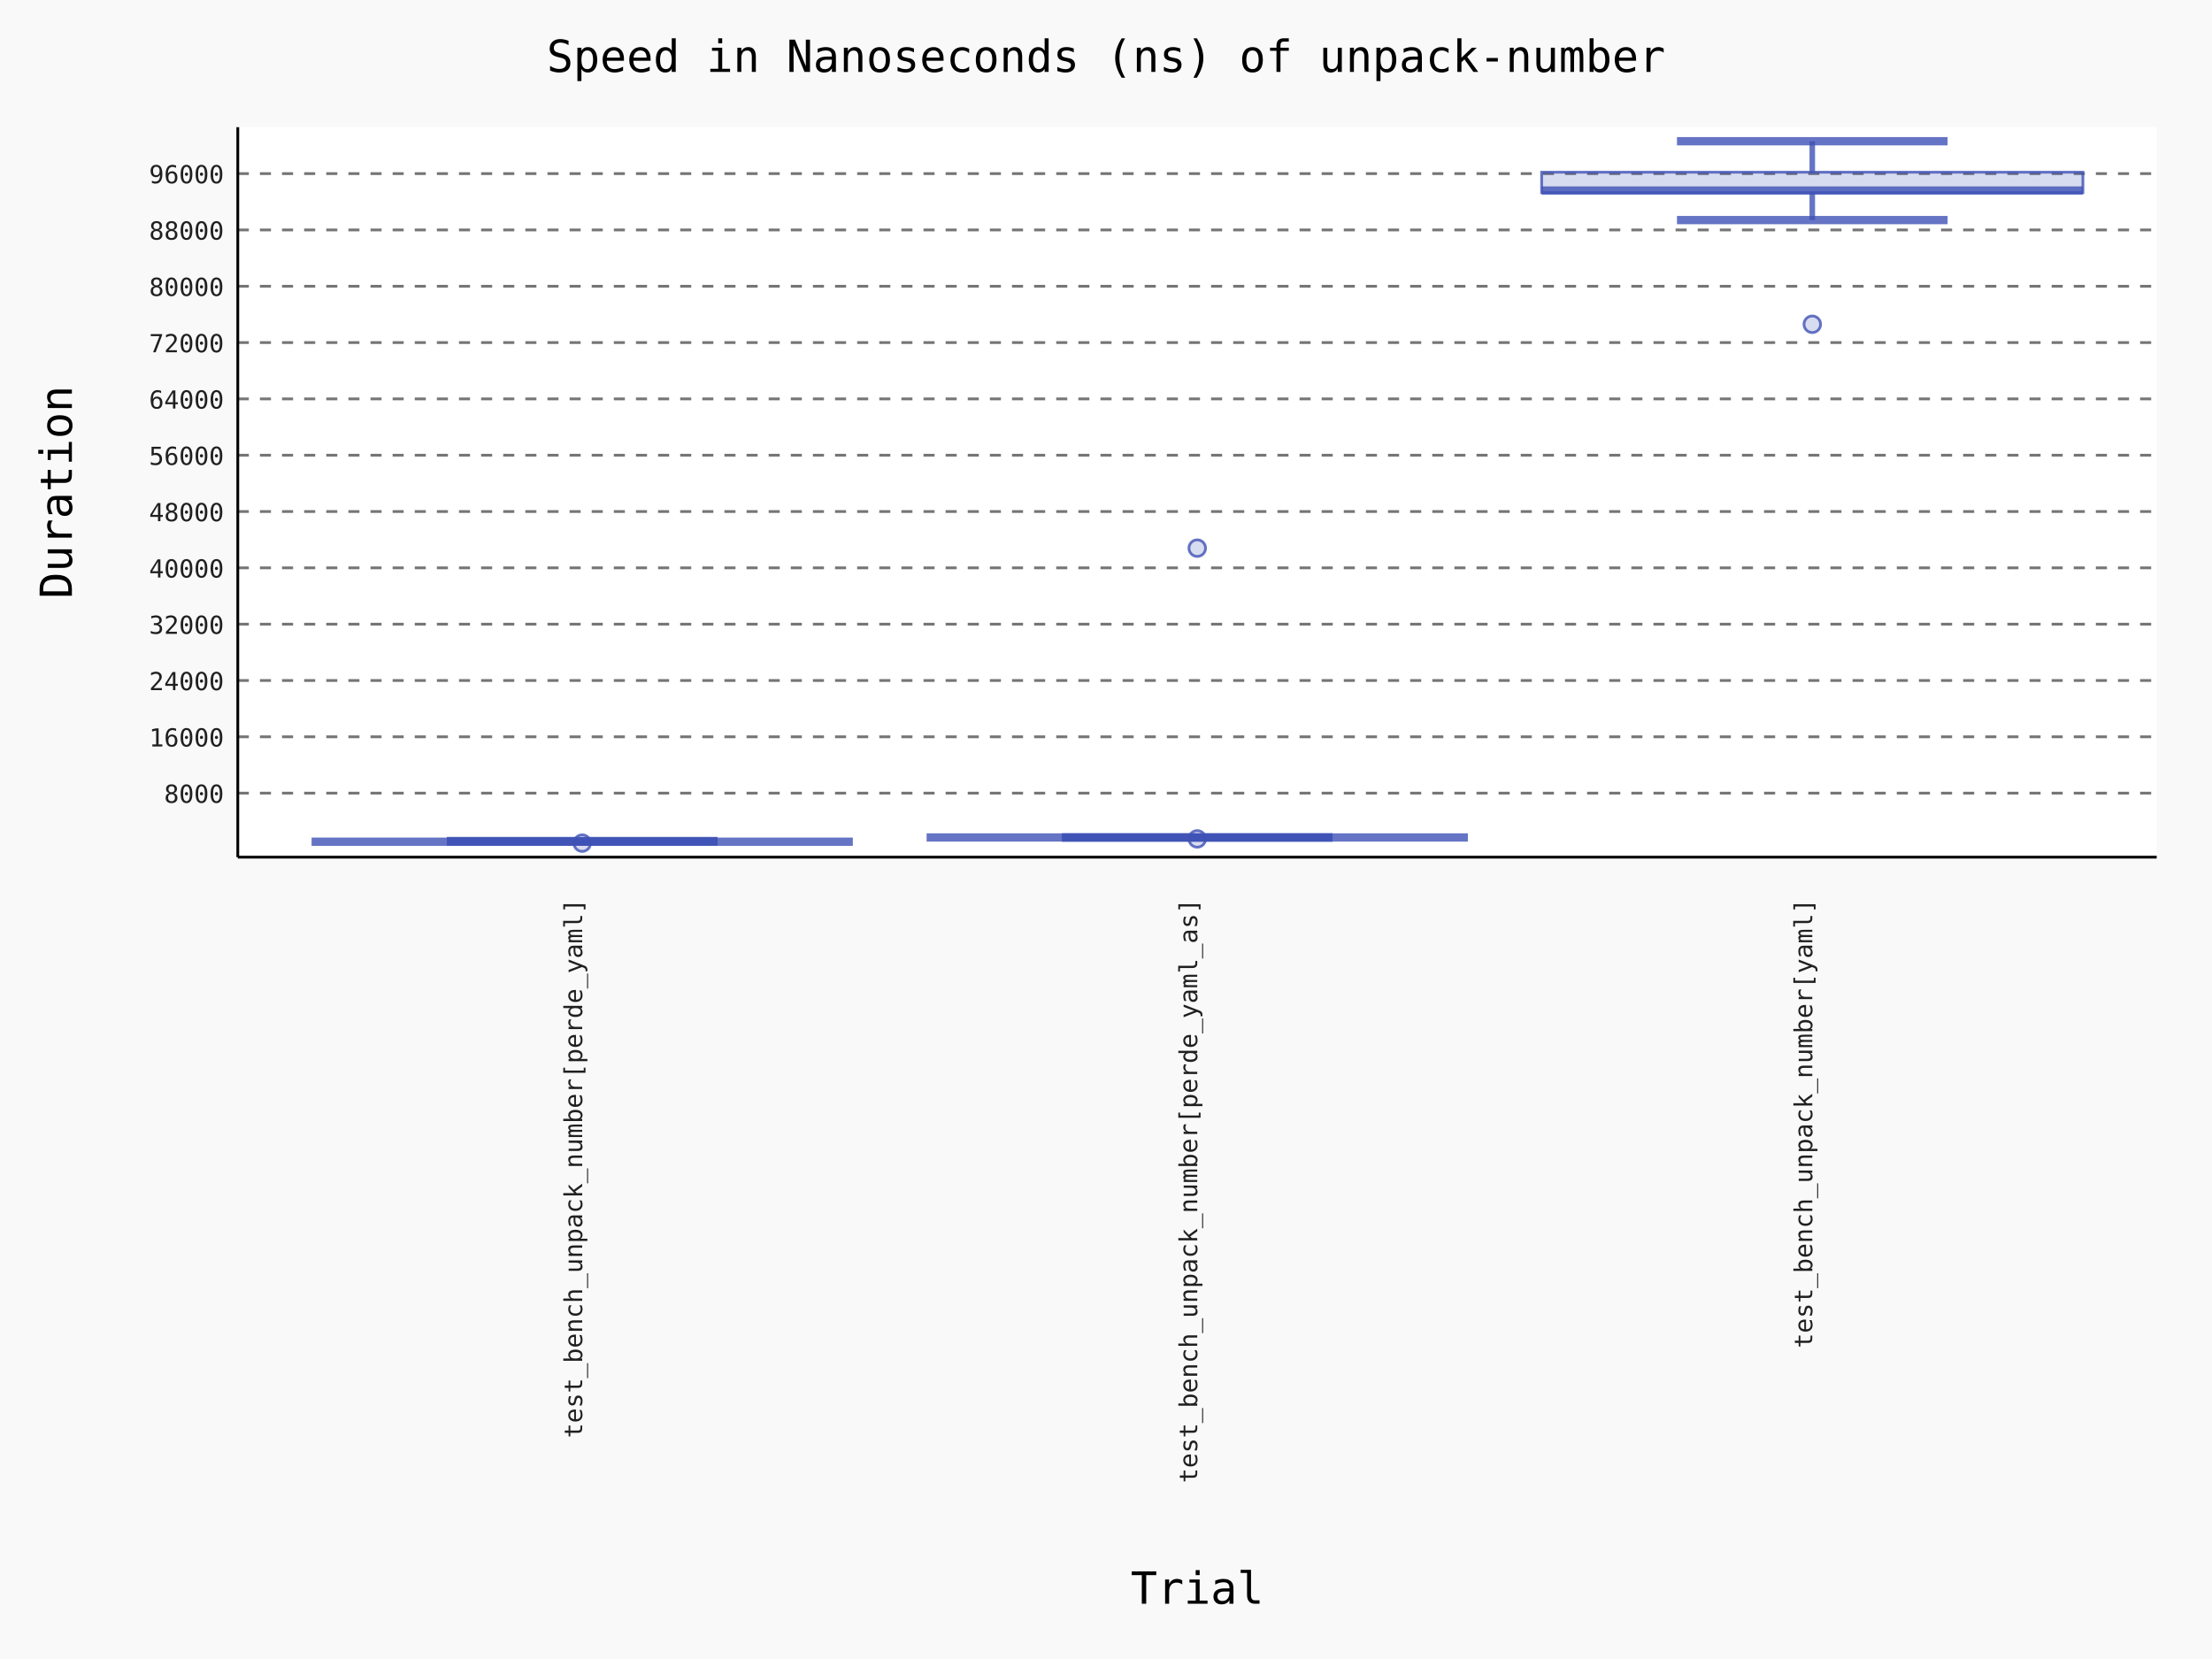
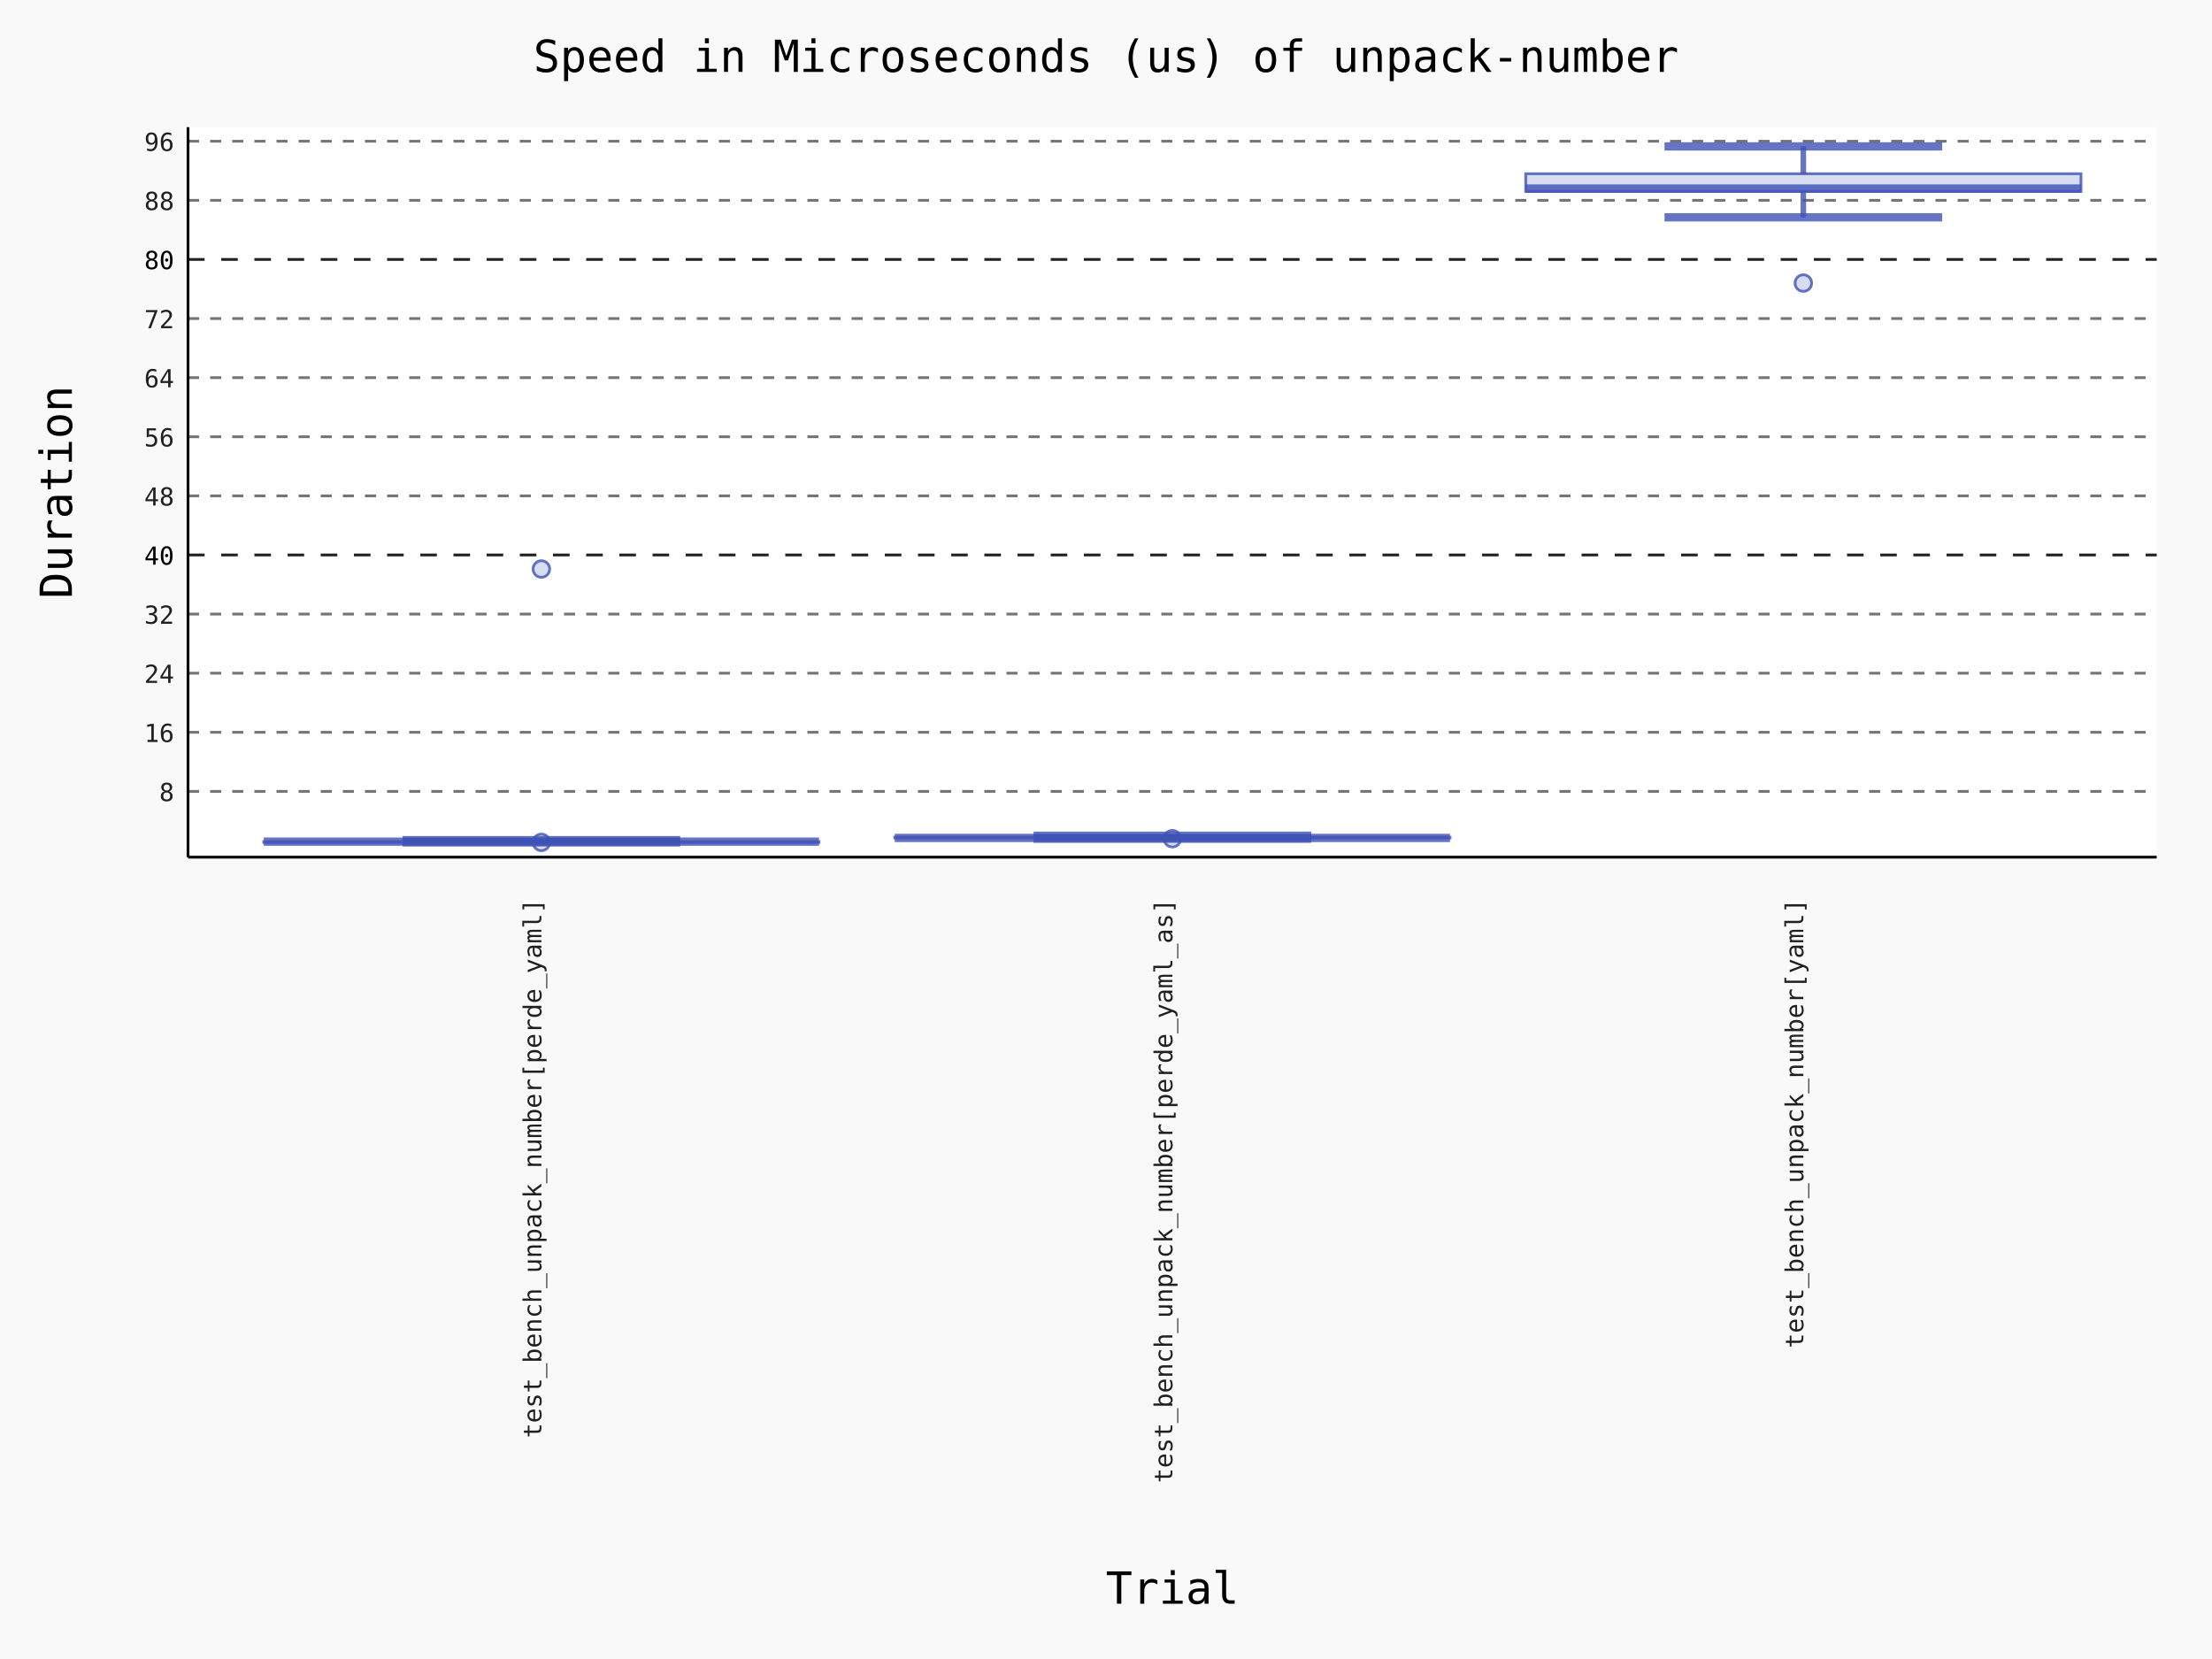
- <svg xmlns="http://www.w3.org/2000/svg" class="pygal-chart" id="chart-03c0bb96-e117-4812-9163-7bc398963c41" viewBox="0 0 800 600">
+ <svg xmlns="http://www.w3.org/2000/svg" id="chart-296f992d-4f47-48cc-ad15-81a776333dd5" class="pygal-chart" viewBox="0 0 800 600">
  <defs>
-     <style type="text/css">#chart-03c0bb96-e117-4812-9163-7bc398963c41{-webkit-user-select:none;-webkit-font-smoothing:antialiased;font-family:Consolas,"Deja Vu Sans Mono","Bitstream Vera Sans Mono","Courier New",monospace}#chart-03c0bb96-e117-4812-9163-7bc398963c41 .title{font-family:Consolas,"Deja Vu Sans Mono","Bitstream Vera Sans Mono","Courier New",monospace;font-size:16px}#chart-03c0bb96-e117-4812-9163-7bc398963c41 .legends .legend text{font-family:Consolas,"Deja Vu Sans Mono","Bitstream Vera Sans Mono","Courier New",monospace;font-size:14px}#chart-03c0bb96-e117-4812-9163-7bc398963c41 .axis text{font-family:Consolas,"Deja Vu Sans Mono","Bitstream Vera Sans Mono","Courier New",monospace;font-size:10px}#chart-03c0bb96-e117-4812-9163-7bc398963c41 .axis text.major{font-family:Consolas,"Deja Vu Sans Mono","Bitstream Vera Sans Mono","Courier New",monospace;font-size:10px}#chart-03c0bb96-e117-4812-9163-7bc398963c41 .text-overlay text.value{font-family:Consolas,"Deja Vu Sans Mono","Bitstream Vera Sans Mono","Courier New",monospace;font-size:16px}#chart-03c0bb96-e117-4812-9163-7bc398963c41 .text-overlay text.label{font-family:Consolas,"Deja Vu Sans Mono","Bitstream Vera Sans Mono","Courier New",monospace;font-size:10px}#chart-03c0bb96-e117-4812-9163-7bc398963c41 .tooltip{font-family:Consolas,"Deja Vu Sans Mono","Bitstream Vera Sans Mono","Courier New",monospace;font-size:14px}#chart-03c0bb96-e117-4812-9163-7bc398963c41 text.no_data{font-family:Consolas,"Deja Vu Sans Mono","Bitstream Vera Sans Mono","Courier New",monospace;font-size:64px}
- #chart-03c0bb96-e117-4812-9163-7bc398963c41{background-color:rgba(249,249,249,1)}#chart-03c0bb96-e117-4812-9163-7bc398963c41 path,#chart-03c0bb96-e117-4812-9163-7bc398963c41 line,#chart-03c0bb96-e117-4812-9163-7bc398963c41 rect,#chart-03c0bb96-e117-4812-9163-7bc398963c41 circle{-webkit-transition:150ms;-moz-transition:150ms;transition:150ms}#chart-03c0bb96-e117-4812-9163-7bc398963c41 .graph &gt; .background{fill:rgba(249,249,249,1)}#chart-03c0bb96-e117-4812-9163-7bc398963c41 .plot &gt; .background{fill:rgba(255,255,255,1)}#chart-03c0bb96-e117-4812-9163-7bc398963c41 .graph{fill:rgba(0,0,0,.87)}#chart-03c0bb96-e117-4812-9163-7bc398963c41 text.no_data{fill:rgba(0,0,0,1)}#chart-03c0bb96-e117-4812-9163-7bc398963c41 .title{fill:rgba(0,0,0,1)}#chart-03c0bb96-e117-4812-9163-7bc398963c41 .legends .legend text{fill:rgba(0,0,0,.87)}#chart-03c0bb96-e117-4812-9163-7bc398963c41 .legends .legend:hover text{fill:rgba(0,0,0,1)}#chart-03c0bb96-e117-4812-9163-7bc398963c41 .axis .line{stroke:rgba(0,0,0,1)}#chart-03c0bb96-e117-4812-9163-7bc398963c41 .axis .guide.line{stroke:rgba(0,0,0,.54)}#chart-03c0bb96-e117-4812-9163-7bc398963c41 .axis .major.line{stroke:rgba(0,0,0,.87)}#chart-03c0bb96-e117-4812-9163-7bc398963c41 .axis text.major{fill:rgba(0,0,0,1)}#chart-03c0bb96-e117-4812-9163-7bc398963c41 .axis.y .guides:hover .guide.line,#chart-03c0bb96-e117-4812-9163-7bc398963c41 .line-graph .axis.x .guides:hover .guide.line,#chart-03c0bb96-e117-4812-9163-7bc398963c41 .stackedline-graph .axis.x .guides:hover .guide.line,#chart-03c0bb96-e117-4812-9163-7bc398963c41 .xy-graph .axis.x .guides:hover .guide.line{stroke:rgba(0,0,0,1)}#chart-03c0bb96-e117-4812-9163-7bc398963c41 .axis .guides:hover text{fill:rgba(0,0,0,1)}#chart-03c0bb96-e117-4812-9163-7bc398963c41 .reactive{fill-opacity:.7;stroke-opacity:.8}#chart-03c0bb96-e117-4812-9163-7bc398963c41 .ci{stroke:rgba(0,0,0,.87)}#chart-03c0bb96-e117-4812-9163-7bc398963c41 .reactive.active,#chart-03c0bb96-e117-4812-9163-7bc398963c41 .active .reactive{fill-opacity:.8;stroke-opacity:.9;stroke-width:4}#chart-03c0bb96-e117-4812-9163-7bc398963c41 .ci .reactive.active{stroke-width:1.5}#chart-03c0bb96-e117-4812-9163-7bc398963c41 .series text{fill:rgba(0,0,0,1)}#chart-03c0bb96-e117-4812-9163-7bc398963c41 .tooltip rect{fill:rgba(255,255,255,1);stroke:rgba(0,0,0,1);-webkit-transition:opacity 150ms;-moz-transition:opacity 150ms;transition:opacity 150ms}#chart-03c0bb96-e117-4812-9163-7bc398963c41 .tooltip .label{fill:rgba(0,0,0,.87)}#chart-03c0bb96-e117-4812-9163-7bc398963c41 .tooltip .label{fill:rgba(0,0,0,.87)}#chart-03c0bb96-e117-4812-9163-7bc398963c41 .tooltip .legend{font-size:.8em;fill:rgba(0,0,0,.54)}#chart-03c0bb96-e117-4812-9163-7bc398963c41 .tooltip .x_label{font-size:.6em;fill:rgba(0,0,0,1)}#chart-03c0bb96-e117-4812-9163-7bc398963c41 .tooltip .xlink{font-size:.5em;text-decoration:underline}#chart-03c0bb96-e117-4812-9163-7bc398963c41 .tooltip .value{font-size:1.5em}#chart-03c0bb96-e117-4812-9163-7bc398963c41 .bound{font-size:.5em}#chart-03c0bb96-e117-4812-9163-7bc398963c41 .max-value{font-size:.75em;fill:rgba(0,0,0,.54)}#chart-03c0bb96-e117-4812-9163-7bc398963c41 .map-element{fill:rgba(255,255,255,1);stroke:rgba(0,0,0,.54) !important}#chart-03c0bb96-e117-4812-9163-7bc398963c41 .map-element .reactive{fill-opacity:inherit;stroke-opacity:inherit}#chart-03c0bb96-e117-4812-9163-7bc398963c41 .color-0,#chart-03c0bb96-e117-4812-9163-7bc398963c41 .color-0 a:visited{stroke:#3F51B5;fill:#3F51B5}#chart-03c0bb96-e117-4812-9163-7bc398963c41 .color-1,#chart-03c0bb96-e117-4812-9163-7bc398963c41 .color-1 a:visited{stroke:#3F51B5;fill:#3F51B5}#chart-03c0bb96-e117-4812-9163-7bc398963c41 .color-2,#chart-03c0bb96-e117-4812-9163-7bc398963c41 .color-2 a:visited{stroke:#3F51B5;fill:#3F51B5}#chart-03c0bb96-e117-4812-9163-7bc398963c41 .text-overlay .color-0 text{fill:black}#chart-03c0bb96-e117-4812-9163-7bc398963c41 .text-overlay .color-1 text{fill:black}#chart-03c0bb96-e117-4812-9163-7bc398963c41 .text-overlay .color-2 text{fill:black}
- #chart-03c0bb96-e117-4812-9163-7bc398963c41 text.no_data{text-anchor:middle}#chart-03c0bb96-e117-4812-9163-7bc398963c41 .guide.line{fill:none}#chart-03c0bb96-e117-4812-9163-7bc398963c41 .centered{text-anchor:middle}#chart-03c0bb96-e117-4812-9163-7bc398963c41 .title{text-anchor:middle}#chart-03c0bb96-e117-4812-9163-7bc398963c41 .legends .legend text{fill-opacity:1}#chart-03c0bb96-e117-4812-9163-7bc398963c41 .axis.x text{text-anchor:middle}#chart-03c0bb96-e117-4812-9163-7bc398963c41 .axis.x:not(.web) text[transform]{text-anchor:start}#chart-03c0bb96-e117-4812-9163-7bc398963c41 .axis.x:not(.web) text[transform].backwards{text-anchor:end}#chart-03c0bb96-e117-4812-9163-7bc398963c41 .axis.y text{text-anchor:end}#chart-03c0bb96-e117-4812-9163-7bc398963c41 .axis.y text[transform].backwards{text-anchor:start}#chart-03c0bb96-e117-4812-9163-7bc398963c41 .axis.y2 text{text-anchor:start}#chart-03c0bb96-e117-4812-9163-7bc398963c41 .axis.y2 text[transform].backwards{text-anchor:end}#chart-03c0bb96-e117-4812-9163-7bc398963c41 .axis .guide.line{stroke-dasharray:4,4}#chart-03c0bb96-e117-4812-9163-7bc398963c41 .axis .major.guide.line{stroke-dasharray:6,6}#chart-03c0bb96-e117-4812-9163-7bc398963c41 .horizontal .axis.y .guide.line,#chart-03c0bb96-e117-4812-9163-7bc398963c41 .horizontal .axis.y2 .guide.line,#chart-03c0bb96-e117-4812-9163-7bc398963c41 .vertical .axis.x .guide.line{opacity:0}#chart-03c0bb96-e117-4812-9163-7bc398963c41 .horizontal .axis.always_show .guide.line,#chart-03c0bb96-e117-4812-9163-7bc398963c41 .vertical .axis.always_show .guide.line{opacity:1 !important}#chart-03c0bb96-e117-4812-9163-7bc398963c41 .axis.y .guides:hover .guide.line,#chart-03c0bb96-e117-4812-9163-7bc398963c41 .axis.y2 .guides:hover .guide.line,#chart-03c0bb96-e117-4812-9163-7bc398963c41 .axis.x .guides:hover .guide.line{opacity:1}#chart-03c0bb96-e117-4812-9163-7bc398963c41 .axis .guides:hover text{opacity:1}#chart-03c0bb96-e117-4812-9163-7bc398963c41 .nofill{fill:none}#chart-03c0bb96-e117-4812-9163-7bc398963c41 .subtle-fill{fill-opacity:.2}#chart-03c0bb96-e117-4812-9163-7bc398963c41 .dot{stroke-width:1px;fill-opacity:1}#chart-03c0bb96-e117-4812-9163-7bc398963c41 .dot.active{stroke-width:5px}#chart-03c0bb96-e117-4812-9163-7bc398963c41 .dot.negative{fill:transparent}#chart-03c0bb96-e117-4812-9163-7bc398963c41 text,#chart-03c0bb96-e117-4812-9163-7bc398963c41 tspan{stroke:none !important}#chart-03c0bb96-e117-4812-9163-7bc398963c41 .series text.active{opacity:1}#chart-03c0bb96-e117-4812-9163-7bc398963c41 .tooltip rect{fill-opacity:.95;stroke-width:.5}#chart-03c0bb96-e117-4812-9163-7bc398963c41 .tooltip text{fill-opacity:1}#chart-03c0bb96-e117-4812-9163-7bc398963c41 .showable{visibility:hidden}#chart-03c0bb96-e117-4812-9163-7bc398963c41 .showable.shown{visibility:visible}#chart-03c0bb96-e117-4812-9163-7bc398963c41 .gauge-background{fill:rgba(229,229,229,1);stroke:none}#chart-03c0bb96-e117-4812-9163-7bc398963c41 .bg-lines{stroke:rgba(249,249,249,1);stroke-width:2px}
+     <style type="text/css">#chart-296f992d-4f47-48cc-ad15-81a776333dd5{-webkit-user-select:none;-webkit-font-smoothing:antialiased;font-family:Consolas,"Deja Vu Sans Mono","Bitstream Vera Sans Mono","Courier New",monospace}#chart-296f992d-4f47-48cc-ad15-81a776333dd5 .title{font-family:Consolas,"Deja Vu Sans Mono","Bitstream Vera Sans Mono","Courier New",monospace;font-size:16px}#chart-296f992d-4f47-48cc-ad15-81a776333dd5 .legends .legend text{font-family:Consolas,"Deja Vu Sans Mono","Bitstream Vera Sans Mono","Courier New",monospace;font-size:14px}#chart-296f992d-4f47-48cc-ad15-81a776333dd5 .axis text{font-family:Consolas,"Deja Vu Sans Mono","Bitstream Vera Sans Mono","Courier New",monospace;font-size:10px}#chart-296f992d-4f47-48cc-ad15-81a776333dd5 .axis text.major{font-family:Consolas,"Deja Vu Sans Mono","Bitstream Vera Sans Mono","Courier New",monospace;font-size:10px}#chart-296f992d-4f47-48cc-ad15-81a776333dd5 .text-overlay text.value{font-family:Consolas,"Deja Vu Sans Mono","Bitstream Vera Sans Mono","Courier New",monospace;font-size:16px}#chart-296f992d-4f47-48cc-ad15-81a776333dd5 .text-overlay text.label{font-family:Consolas,"Deja Vu Sans Mono","Bitstream Vera Sans Mono","Courier New",monospace;font-size:10px}#chart-296f992d-4f47-48cc-ad15-81a776333dd5 .tooltip{font-family:Consolas,"Deja Vu Sans Mono","Bitstream Vera Sans Mono","Courier New",monospace;font-size:14px}#chart-296f992d-4f47-48cc-ad15-81a776333dd5 text.no_data{font-family:Consolas,"Deja Vu Sans Mono","Bitstream Vera Sans Mono","Courier New",monospace;font-size:64px}
+ #chart-296f992d-4f47-48cc-ad15-81a776333dd5{background-color:rgba(249,249,249,1)}#chart-296f992d-4f47-48cc-ad15-81a776333dd5 path,#chart-296f992d-4f47-48cc-ad15-81a776333dd5 line,#chart-296f992d-4f47-48cc-ad15-81a776333dd5 rect,#chart-296f992d-4f47-48cc-ad15-81a776333dd5 circle{-webkit-transition:150ms;-moz-transition:150ms;transition:150ms}#chart-296f992d-4f47-48cc-ad15-81a776333dd5 .graph &gt; .background{fill:rgba(249,249,249,1)}#chart-296f992d-4f47-48cc-ad15-81a776333dd5 .plot &gt; .background{fill:rgba(255,255,255,1)}#chart-296f992d-4f47-48cc-ad15-81a776333dd5 .graph{fill:rgba(0,0,0,.87)}#chart-296f992d-4f47-48cc-ad15-81a776333dd5 text.no_data{fill:rgba(0,0,0,1)}#chart-296f992d-4f47-48cc-ad15-81a776333dd5 .title{fill:rgba(0,0,0,1)}#chart-296f992d-4f47-48cc-ad15-81a776333dd5 .legends .legend text{fill:rgba(0,0,0,.87)}#chart-296f992d-4f47-48cc-ad15-81a776333dd5 .legends .legend:hover text{fill:rgba(0,0,0,1)}#chart-296f992d-4f47-48cc-ad15-81a776333dd5 .axis .line{stroke:rgba(0,0,0,1)}#chart-296f992d-4f47-48cc-ad15-81a776333dd5 .axis .guide.line{stroke:rgba(0,0,0,.54)}#chart-296f992d-4f47-48cc-ad15-81a776333dd5 .axis .major.line{stroke:rgba(0,0,0,.87)}#chart-296f992d-4f47-48cc-ad15-81a776333dd5 .axis text.major{fill:rgba(0,0,0,1)}#chart-296f992d-4f47-48cc-ad15-81a776333dd5 .axis.y .guides:hover .guide.line,#chart-296f992d-4f47-48cc-ad15-81a776333dd5 .line-graph .axis.x .guides:hover .guide.line,#chart-296f992d-4f47-48cc-ad15-81a776333dd5 .stackedline-graph .axis.x .guides:hover .guide.line,#chart-296f992d-4f47-48cc-ad15-81a776333dd5 .xy-graph .axis.x .guides:hover .guide.line{stroke:rgba(0,0,0,1)}#chart-296f992d-4f47-48cc-ad15-81a776333dd5 .axis .guides:hover text{fill:rgba(0,0,0,1)}#chart-296f992d-4f47-48cc-ad15-81a776333dd5 .reactive{fill-opacity:.7;stroke-opacity:.8}#chart-296f992d-4f47-48cc-ad15-81a776333dd5 .ci{stroke:rgba(0,0,0,.87)}#chart-296f992d-4f47-48cc-ad15-81a776333dd5 .reactive.active,#chart-296f992d-4f47-48cc-ad15-81a776333dd5 .active .reactive{fill-opacity:.8;stroke-opacity:.9;stroke-width:4}#chart-296f992d-4f47-48cc-ad15-81a776333dd5 .ci .reactive.active{stroke-width:1.5}#chart-296f992d-4f47-48cc-ad15-81a776333dd5 .series text{fill:rgba(0,0,0,1)}#chart-296f992d-4f47-48cc-ad15-81a776333dd5 .tooltip rect{fill:rgba(255,255,255,1);stroke:rgba(0,0,0,1);-webkit-transition:opacity 150ms;-moz-transition:opacity 150ms;transition:opacity 150ms}#chart-296f992d-4f47-48cc-ad15-81a776333dd5 .tooltip .label{fill:rgba(0,0,0,.87)}#chart-296f992d-4f47-48cc-ad15-81a776333dd5 .tooltip .label{fill:rgba(0,0,0,.87)}#chart-296f992d-4f47-48cc-ad15-81a776333dd5 .tooltip .legend{font-size:.8em;fill:rgba(0,0,0,.54)}#chart-296f992d-4f47-48cc-ad15-81a776333dd5 .tooltip .x_label{font-size:.6em;fill:rgba(0,0,0,1)}#chart-296f992d-4f47-48cc-ad15-81a776333dd5 .tooltip .xlink{font-size:.5em;text-decoration:underline}#chart-296f992d-4f47-48cc-ad15-81a776333dd5 .tooltip .value{font-size:1.5em}#chart-296f992d-4f47-48cc-ad15-81a776333dd5 .bound{font-size:.5em}#chart-296f992d-4f47-48cc-ad15-81a776333dd5 .max-value{font-size:.75em;fill:rgba(0,0,0,.54)}#chart-296f992d-4f47-48cc-ad15-81a776333dd5 .map-element{fill:rgba(255,255,255,1);stroke:rgba(0,0,0,.54) !important}#chart-296f992d-4f47-48cc-ad15-81a776333dd5 .map-element .reactive{fill-opacity:inherit;stroke-opacity:inherit}#chart-296f992d-4f47-48cc-ad15-81a776333dd5 .color-0,#chart-296f992d-4f47-48cc-ad15-81a776333dd5 .color-0 a:visited{stroke:#3F51B5;fill:#3F51B5}#chart-296f992d-4f47-48cc-ad15-81a776333dd5 .color-1,#chart-296f992d-4f47-48cc-ad15-81a776333dd5 .color-1 a:visited{stroke:#3F51B5;fill:#3F51B5}#chart-296f992d-4f47-48cc-ad15-81a776333dd5 .color-2,#chart-296f992d-4f47-48cc-ad15-81a776333dd5 .color-2 a:visited{stroke:#3F51B5;fill:#3F51B5}#chart-296f992d-4f47-48cc-ad15-81a776333dd5 .text-overlay .color-0 text{fill:black}#chart-296f992d-4f47-48cc-ad15-81a776333dd5 .text-overlay .color-1 text{fill:black}#chart-296f992d-4f47-48cc-ad15-81a776333dd5 .text-overlay .color-2 text{fill:black}
+ #chart-296f992d-4f47-48cc-ad15-81a776333dd5 text.no_data{text-anchor:middle}#chart-296f992d-4f47-48cc-ad15-81a776333dd5 .guide.line{fill:none}#chart-296f992d-4f47-48cc-ad15-81a776333dd5 .centered{text-anchor:middle}#chart-296f992d-4f47-48cc-ad15-81a776333dd5 .title{text-anchor:middle}#chart-296f992d-4f47-48cc-ad15-81a776333dd5 .legends .legend text{fill-opacity:1}#chart-296f992d-4f47-48cc-ad15-81a776333dd5 .axis.x text{text-anchor:middle}#chart-296f992d-4f47-48cc-ad15-81a776333dd5 .axis.x:not(.web) text[transform]{text-anchor:start}#chart-296f992d-4f47-48cc-ad15-81a776333dd5 .axis.x:not(.web) text[transform].backwards{text-anchor:end}#chart-296f992d-4f47-48cc-ad15-81a776333dd5 .axis.y text{text-anchor:end}#chart-296f992d-4f47-48cc-ad15-81a776333dd5 .axis.y text[transform].backwards{text-anchor:start}#chart-296f992d-4f47-48cc-ad15-81a776333dd5 .axis.y2 text{text-anchor:start}#chart-296f992d-4f47-48cc-ad15-81a776333dd5 .axis.y2 text[transform].backwards{text-anchor:end}#chart-296f992d-4f47-48cc-ad15-81a776333dd5 .axis .guide.line{stroke-dasharray:4,4}#chart-296f992d-4f47-48cc-ad15-81a776333dd5 .axis .major.guide.line{stroke-dasharray:6,6}#chart-296f992d-4f47-48cc-ad15-81a776333dd5 .horizontal .axis.y .guide.line,#chart-296f992d-4f47-48cc-ad15-81a776333dd5 .horizontal .axis.y2 .guide.line,#chart-296f992d-4f47-48cc-ad15-81a776333dd5 .vertical .axis.x .guide.line{opacity:0}#chart-296f992d-4f47-48cc-ad15-81a776333dd5 .horizontal .axis.always_show .guide.line,#chart-296f992d-4f47-48cc-ad15-81a776333dd5 .vertical .axis.always_show .guide.line{opacity:1 !important}#chart-296f992d-4f47-48cc-ad15-81a776333dd5 .axis.y .guides:hover .guide.line,#chart-296f992d-4f47-48cc-ad15-81a776333dd5 .axis.y2 .guides:hover .guide.line,#chart-296f992d-4f47-48cc-ad15-81a776333dd5 .axis.x .guides:hover .guide.line{opacity:1}#chart-296f992d-4f47-48cc-ad15-81a776333dd5 .axis .guides:hover text{opacity:1}#chart-296f992d-4f47-48cc-ad15-81a776333dd5 .nofill{fill:none}#chart-296f992d-4f47-48cc-ad15-81a776333dd5 .subtle-fill{fill-opacity:.2}#chart-296f992d-4f47-48cc-ad15-81a776333dd5 .dot{stroke-width:1px;fill-opacity:1}#chart-296f992d-4f47-48cc-ad15-81a776333dd5 .dot.active{stroke-width:5px}#chart-296f992d-4f47-48cc-ad15-81a776333dd5 .dot.negative{fill:transparent}#chart-296f992d-4f47-48cc-ad15-81a776333dd5 text,#chart-296f992d-4f47-48cc-ad15-81a776333dd5 tspan{stroke:none !important}#chart-296f992d-4f47-48cc-ad15-81a776333dd5 .series text.active{opacity:1}#chart-296f992d-4f47-48cc-ad15-81a776333dd5 .tooltip rect{fill-opacity:.95;stroke-width:.5}#chart-296f992d-4f47-48cc-ad15-81a776333dd5 .tooltip text{fill-opacity:1}#chart-296f992d-4f47-48cc-ad15-81a776333dd5 .showable{visibility:hidden}#chart-296f992d-4f47-48cc-ad15-81a776333dd5 .showable.shown{visibility:visible}#chart-296f992d-4f47-48cc-ad15-81a776333dd5 .gauge-background{fill:rgba(229,229,229,1);stroke:none}#chart-296f992d-4f47-48cc-ad15-81a776333dd5 .bg-lines{stroke:rgba(249,249,249,1);stroke-width:2px}
.tooltip .value{font-size:1em !important}.axis text{font-size:9px !important}</style>
  </defs>
  <g class="graph custombox-graph vertical">
-     <rect class="background" height="600" width="800" x="0" y="0" />
-     <g class="plot" transform="translate(86, 46)">
-       <rect class="background" height="264.0" width="694.0" x="0" y="0" />
+     <rect x="0" y="0" width="800" height="600" class="background" />
+     <g transform="translate(68, 46)" class="plot">
+       <rect x="0" y="0" width="712.0" height="264.0" class="background" />
      <g class="axis y always_show">
-         <path class="line" d="M0 264 h694" />
+         <path d="M0 264 h712" class="line" />
        <g class="guides">
-           <path class="guide line" d="M0 240.844 h694" />
-           <text class="" x="-5" y="244.344">8000</text>
+           <path d="M0 240.219 h712" class="guide line" />
+           <text x="-5" y="243.719" class="">8</text>
        </g>
        <g class="guides">
-           <path class="guide line" d="M0 220.475 h694" />
-           <text class="" x="-5" y="223.975">16000</text>
+           <path d="M0 218.842 h712" class="guide line" />
+           <text x="-5" y="222.342" class="">16</text>
        </g>
        <g class="guides">
-           <path class="guide line" d="M0 200.107 h694" />
-           <text class="" x="-5" y="203.607">24000</text>
+           <path d="M0 197.466 h712" class="guide line" />
+           <text x="-5" y="200.966" class="">24</text>
        </g>
        <g class="guides">
-           <path class="guide line" d="M0 179.738 h694" />
-           <text class="" x="-5" y="183.238">32000</text>
+           <path d="M0 176.089 h712" class="guide line" />
+           <text x="-5" y="179.589" class="">32</text>
        </g>
        <g class="guides">
-           <path class="guide line" d="M0 159.37 h694" />
-           <text class="" x="-5" y="162.87">40000</text>
+           <path d="M0 154.713 h712" class="major guide line" />
+           <text x="-5" y="158.213" class="major">40</text>
        </g>
        <g class="guides">
-           <path class="guide line" d="M0 139.002 h694" />
-           <text class="" x="-5" y="142.502">48000</text>
+           <path d="M0 133.336 h712" class="guide line" />
+           <text x="-5" y="136.836" class="">48</text>
        </g>
        <g class="guides">
-           <path class="guide line" d="M0 118.633 h694" />
-           <text class="" x="-5" y="122.133">56000</text>
+           <path d="M0 111.96 h712" class="guide line" />
+           <text x="-5" y="115.46" class="">56</text>
        </g>
        <g class="guides">
-           <path class="guide line" d="M0 98.265 h694" />
-           <text class="" x="-5" y="101.765">64000</text>
+           <path d="M0 90.583 h712" class="guide line" />
+           <text x="-5" y="94.083" class="">64</text>
        </g>
        <g class="guides">
-           <path class="guide line" d="M0 77.896 h694" />
-           <text class="" x="-5" y="81.396">72000</text>
+           <path d="M0 69.206 h712" class="guide line" />
+           <text x="-5" y="72.706" class="">72</text>
        </g>
        <g class="guides">
-           <path class="guide line" d="M0 57.528 h694" />
-           <text class="" x="-5" y="61.028">80000</text>
+           <path d="M0 47.83 h712" class="major guide line" />
+           <text x="-5" y="51.33" class="major">80</text>
        </g>
        <g class="guides">
-           <path class="guide line" d="M0 37.16 h694" />
-           <text class="" x="-5" y="40.66">88000</text>
+           <path d="M0 26.453 h712" class="guide line" />
+           <text x="-5" y="29.953" class="">88</text>
        </g>
        <g class="guides">
-           <path class="guide line" d="M0 16.791 h694" />
-           <text class="" x="-5" y="20.291">96000</text>
+           <path d="M0 5.077 h712" class="guide line" />
+           <text x="-5" y="8.577" class="">96</text>
        </g>
      </g>
      <g class="axis x">
-         <path class="line" d="M0 0 v264" />
+         <path d="M0 0 v264" class="line" />
        <g class="guides">
-           <path class="guide line" d="M124.564 0 v264" />
-           <text class="backwards" transform="rotate(270 124.5641 279)" x="124.564" y="279.0">test_bench_unpack_number[perde_yaml]</text>
+           <path d="M127.795 0 v264" class="guide line" />
+           <text x="127.795" y="279.0" class="backwards" transform="rotate(270 127.7949 279)">test_bench_unpack_number[perde_yaml]</text>
        </g>
        <g class="guides">
-           <path class="guide line" d="M347 0 v264" />
-           <text class="backwards" transform="rotate(270 347 279)" x="347.0" y="279.0">test_bench_unpack_number[perde_yaml_as]</text>
+           <path d="M356 0 v264" class="guide line" />
+           <text x="356.0" y="279.0" class="backwards" transform="rotate(270 356 279)">test_bench_unpack_number[perde_yaml_as]</text>
        </g>
        <g class="guides">
-           <path class="guide line" d="M569.436 0 v264" />
-           <text class="backwards" transform="rotate(270 569.4359 279)" x="569.436" y="279.0">test_bench_unpack_number[yaml]</text>
+           <path d="M584.205 0 v264" class="guide line" />
+           <text x="584.205" y="279.0" class="backwards" transform="rotate(270 584.2051 279)">test_bench_unpack_number[yaml]</text>
        </g>
      </g>
      <g class="series serie-0 color-0">
        <g class="boxes">
          <g class="box">
-             <path class="reactive tooltip-trigger" d="M75.628 258.411 L173.5 258.411" stroke-width="3" />
-             <path class="reactive tooltip-trigger" d="M26.692 258.411 L222.436 258.411" stroke-width="3" />
-             <path class="reactive tooltip-trigger" d="M75.628 258.157 L173.5 258.157" stroke-width="3" />
-             <path class="reactive tooltip-trigger" d="M124.564 258.411 L124.564 258.411" stroke-width="2" />
-             <path class="reactive tooltip-trigger" d="M124.564 258.157 L124.564 258.411" stroke-width="2" />
-             <rect class="subtle-fill reactive tooltip-trigger" height="0.0" width="195.744" x="26.692" y="258.411" />
-             <circle class="subtle-fill reactive tooltip-trigger" cx="124.564" cy="258.921" r="3" />
-             <circle class="subtle-fill reactive tooltip-trigger" cx="124.564" cy="-124.514" r="3" />
+             <path stroke-width="3" d="M77.59 258.656 L178 258.656" class="reactive tooltip-trigger" />
+             <path stroke-width="3" d="M27.385 258.389 L228.205 258.389" class="reactive tooltip-trigger" />
+             <path stroke-width="3" d="M77.59 257.854 L178 257.854" class="reactive tooltip-trigger" />
+             <path stroke-width="2" d="M127.795 258.656 L127.795 258.656" class="reactive tooltip-trigger" />
+             <path stroke-width="2" d="M127.795 257.854 L127.795 258.389" class="reactive tooltip-trigger" />
+             <rect x="27.385" y="258.389" height="0.267" width="200.821" class="subtle-fill reactive tooltip-trigger" />
+             <circle cx="127.795" cy="258.656" r="3" class="subtle-fill reactive tooltip-trigger" />
+             <circle cx="127.795" cy="159.789" r="3" class="subtle-fill reactive tooltip-trigger" />
          </g>
        </g>
      </g>
      <g class="series serie-1 color-1">
        <g class="boxes">
          <g class="box">
-             <path class="reactive tooltip-trigger" d="M298.064 256.884 L395.936 256.884" stroke-width="3" />
-             <path class="reactive tooltip-trigger" d="M249.128 256.884 L444.872 256.884" stroke-width="3" />
-             <path class="reactive tooltip-trigger" d="M298.064 256.884 L395.936 256.884" stroke-width="3" />
-             <path class="reactive tooltip-trigger" d="M347 256.884 L347 256.884" stroke-width="2" />
-             <path class="reactive tooltip-trigger" d="M347 256.884 L347 256.884" stroke-width="2" />
-             <rect class="subtle-fill reactive tooltip-trigger" height="0.0" width="195.744" x="249.128" y="256.884" />
-             <circle class="subtle-fill reactive tooltip-trigger" cx="347.0" cy="257.393" r="3" />
-             <circle class="subtle-fill reactive tooltip-trigger" cx="347.0" cy="152.241" r="3" />
+             <path stroke-width="3" d="M305.795 257.32 L406.205 257.32" class="reactive tooltip-trigger" />
+             <path stroke-width="3" d="M255.59 257.053 L456.41 257.053" class="reactive tooltip-trigger" />
+             <path stroke-width="3" d="M305.795 256.251 L406.205 256.251" class="reactive tooltip-trigger" />
+             <path stroke-width="2" d="M356 257.32 L356 257.053" class="reactive tooltip-trigger" />
+             <path stroke-width="2" d="M356 256.251 L356 256.785" class="reactive tooltip-trigger" />
+             <rect x="255.59" y="256.785" height="0.267" width="200.821" class="subtle-fill reactive tooltip-trigger" />
+             <circle cx="356" cy="257.32" r="3" class="subtle-fill reactive tooltip-trigger" />
+             <circle cx="356" cy="-165.134" r="3" class="subtle-fill reactive tooltip-trigger" />
          </g>
        </g>
      </g>
      <g class="series serie-2 color-2">
        <g class="boxes">
          <g class="box">
-             <path class="reactive tooltip-trigger" d="M520.5 33.595 L618.372 33.595" stroke-width="3" />
-             <path class="reactive tooltip-trigger" d="M471.564 22.902 L667.308 22.902" stroke-width="3" />
-             <path class="reactive tooltip-trigger" d="M520.5 5.079 L618.372 5.079" stroke-width="3" />
-             <path class="reactive tooltip-trigger" d="M569.436 33.595 L569.436 23.666" stroke-width="2" />
-             <path class="reactive tooltip-trigger" d="M569.436 5.079 L569.436 16.282" stroke-width="2" />
-             <rect class="subtle-fill reactive tooltip-trigger" height="7.384" width="195.744" x="471.564" y="16.282" />
-             <circle class="subtle-fill reactive tooltip-trigger" cx="569.436" cy="71.277" r="3" />
-             <circle class="subtle-fill reactive tooltip-trigger" cx="569.436" cy="-386.248" r="3" />
+             <path stroke-width="3" d="M534 32.599 L634.41 32.599" class="reactive tooltip-trigger" />
+             <path stroke-width="3" d="M483.795 22.178 L684.615 22.178" class="reactive tooltip-trigger" />
+             <path stroke-width="3" d="M534 6.947 L634.41 6.947" class="reactive tooltip-trigger" />
+             <path stroke-width="2" d="M584.205 32.599 L584.205 23.247" class="reactive tooltip-trigger" />
+             <path stroke-width="2" d="M584.205 6.947 L584.205 16.834" class="reactive tooltip-trigger" />
+             <rect x="483.795" y="16.834" height="6.413" width="200.821" class="subtle-fill reactive tooltip-trigger" />
+             <circle cx="584.205" cy="56.381" r="3" class="subtle-fill reactive tooltip-trigger" />
+             <circle cx="584.205" cy="-441.692" r="3" class="subtle-fill reactive tooltip-trigger" />
          </g>
        </g>
      </g>
    </g>
    <g class="titles">
-       <text class="title plot_title" x="400.0" y="26">Speed in Nanoseconds (ns) of unpack-number</text>
-       <text class="title" x="433.0" y="580.0">Trial</text>
-       <text class="title" transform="rotate(-90 0 178)" x="0" y="204.0">Duration</text>
+       <text x="400.0" y="26" class="title plot_title">Speed in Microseconds (us) of unpack-number</text>
+       <text x="424.0" y="580.0" class="title">Trial</text>
+       <text x="0" y="204.0" class="title" transform="rotate(-90 0 178)">Duration</text>
    </g>
-     <g class="plot overlay" transform="translate(86, 46)">
+     <g transform="translate(68, 46)" class="plot overlay">
      <g class="series serie-0 color-0" />
      <g class="series serie-1 color-1" />
      <g class="series serie-2 color-2" />
    </g>
-     <g class="plot text-overlay" transform="translate(86, 46)">
+     <g transform="translate(68, 46)" class="plot text-overlay">
      <g class="series serie-0 color-0" />
      <g class="series serie-1 color-1" />
      <g class="series serie-2 color-2" />
    </g>
-     <g class="plot tooltip-overlay" transform="translate(86, 46)">
-       <g class="tooltip" style="opacity: 0" transform="translate(0 0)">
-         <rect class="tooltip-box" height="0" rx="0" ry="0" width="0" />
+     <g transform="translate(68, 46)" class="plot tooltip-overlay">
+       <g transform="translate(0 0)" style="opacity: 0" class="tooltip">
+         <rect rx="0" ry="0" width="0" height="0" class="tooltip-box" />
        <g class="text" />
      </g>
    </g>
  </g>
</svg>
